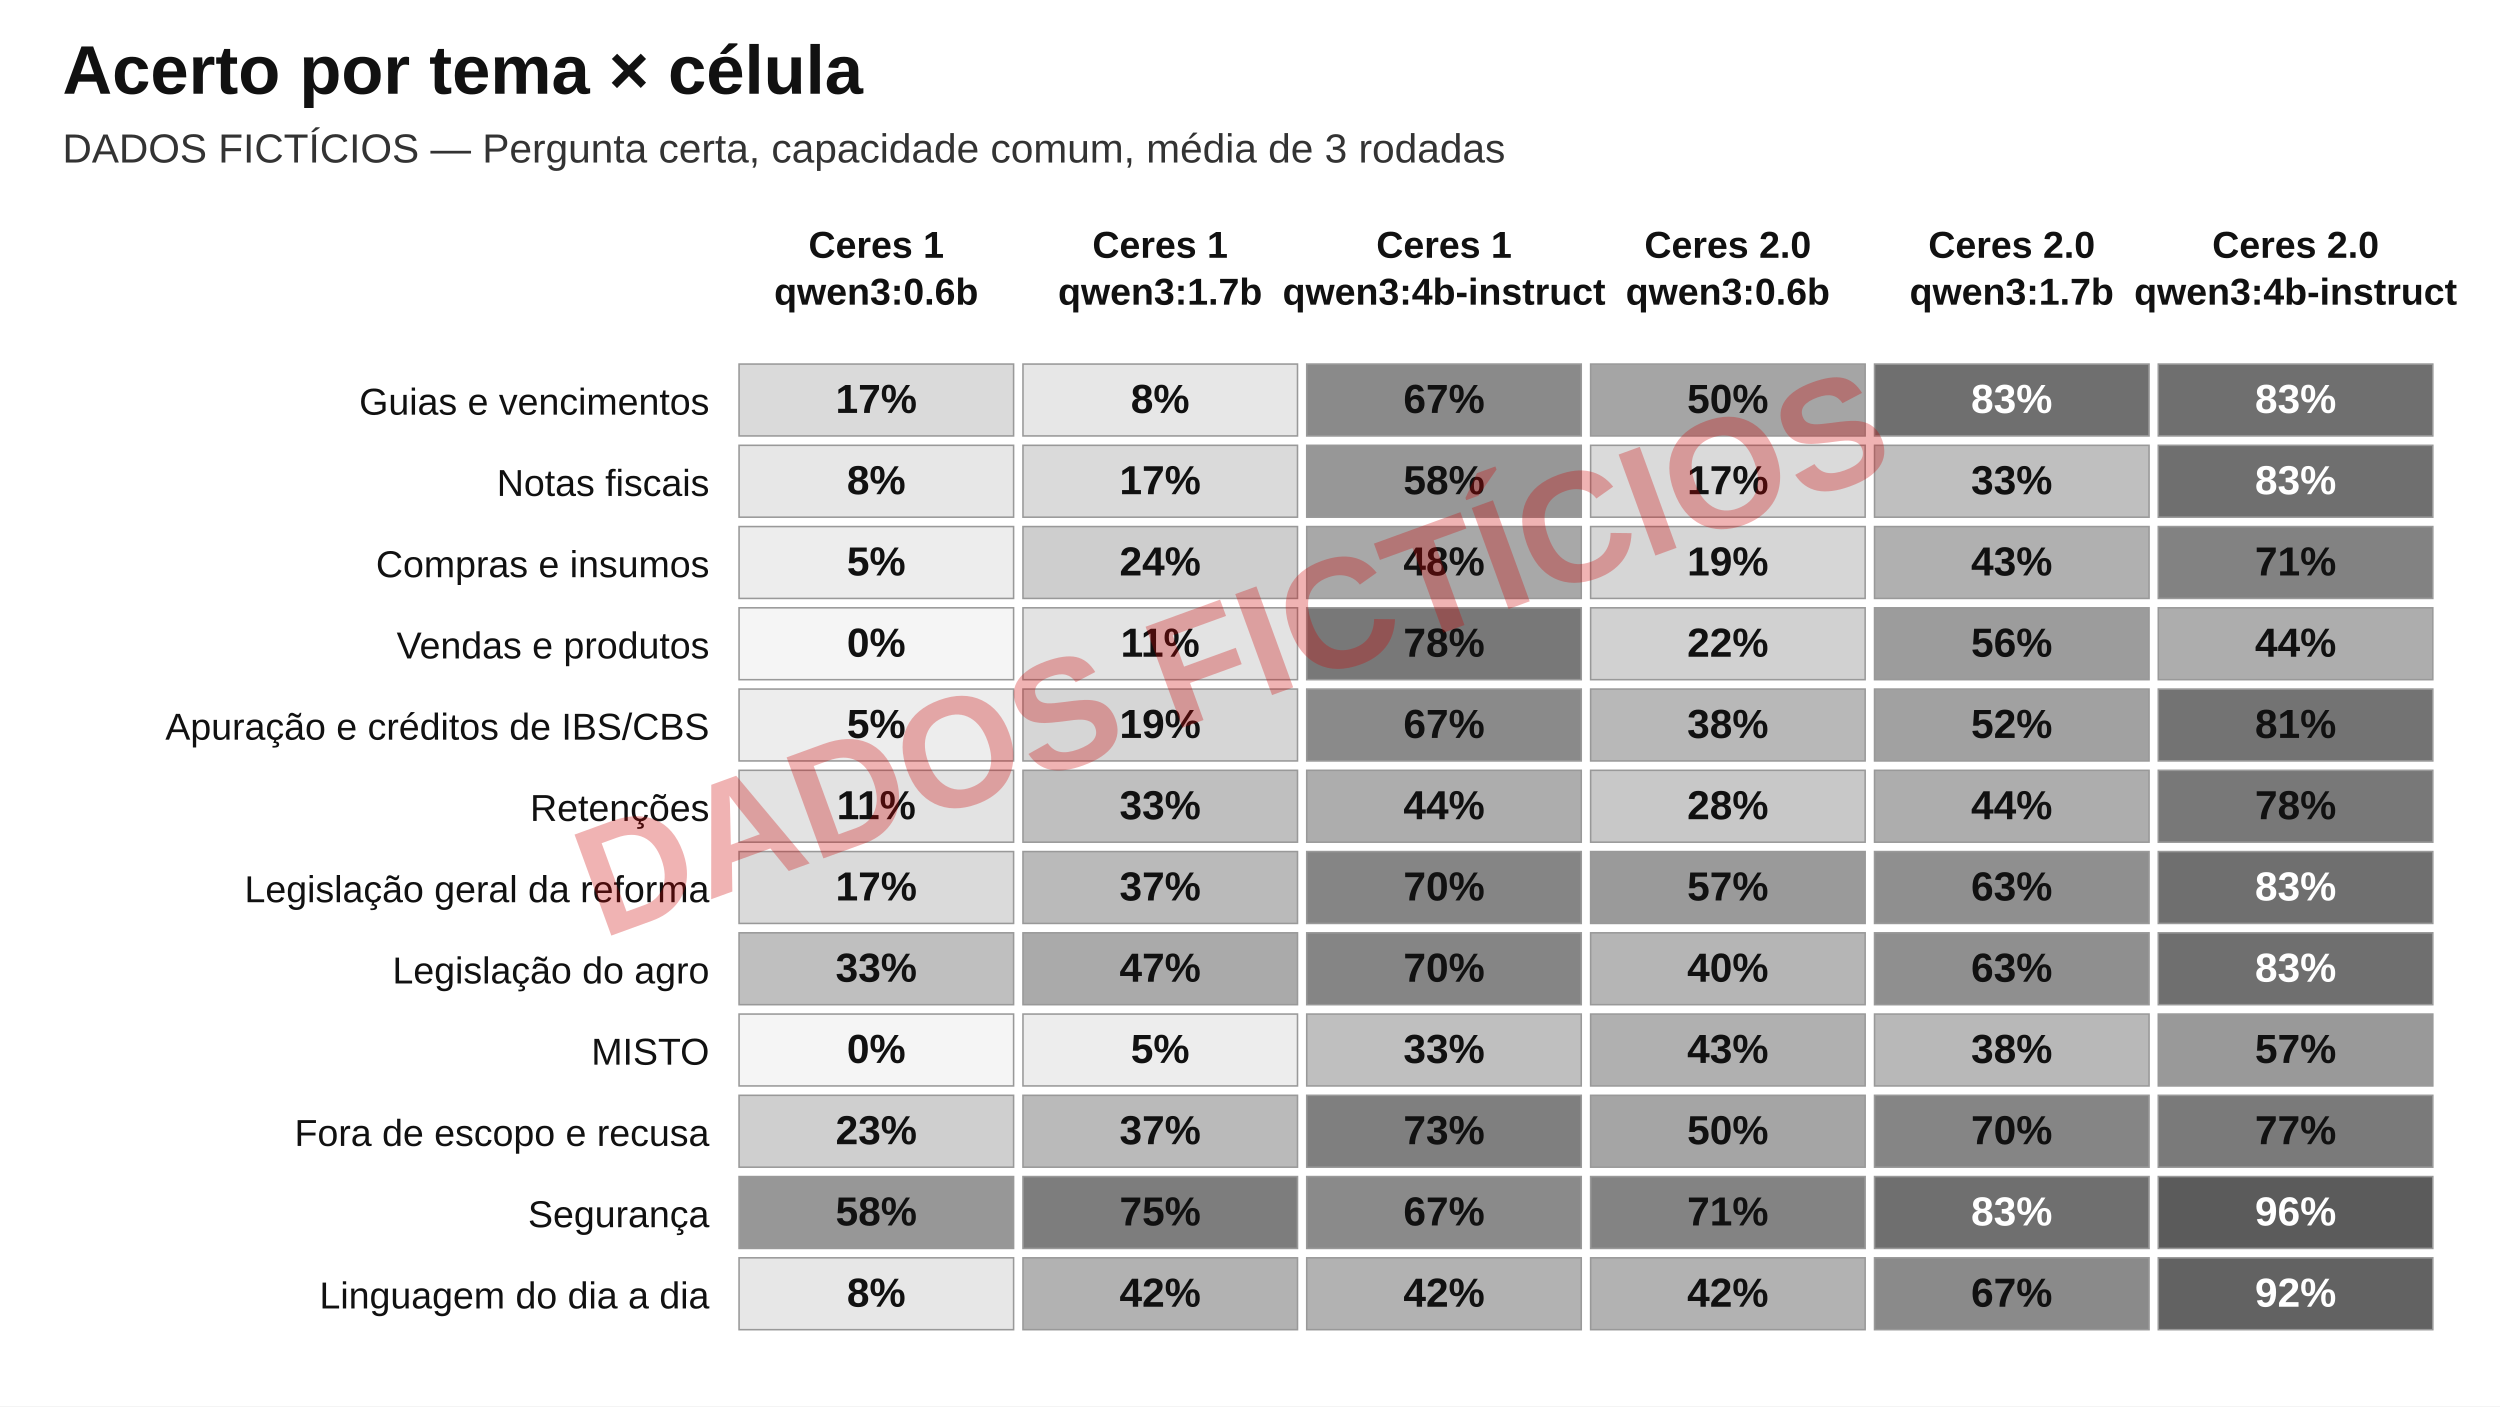
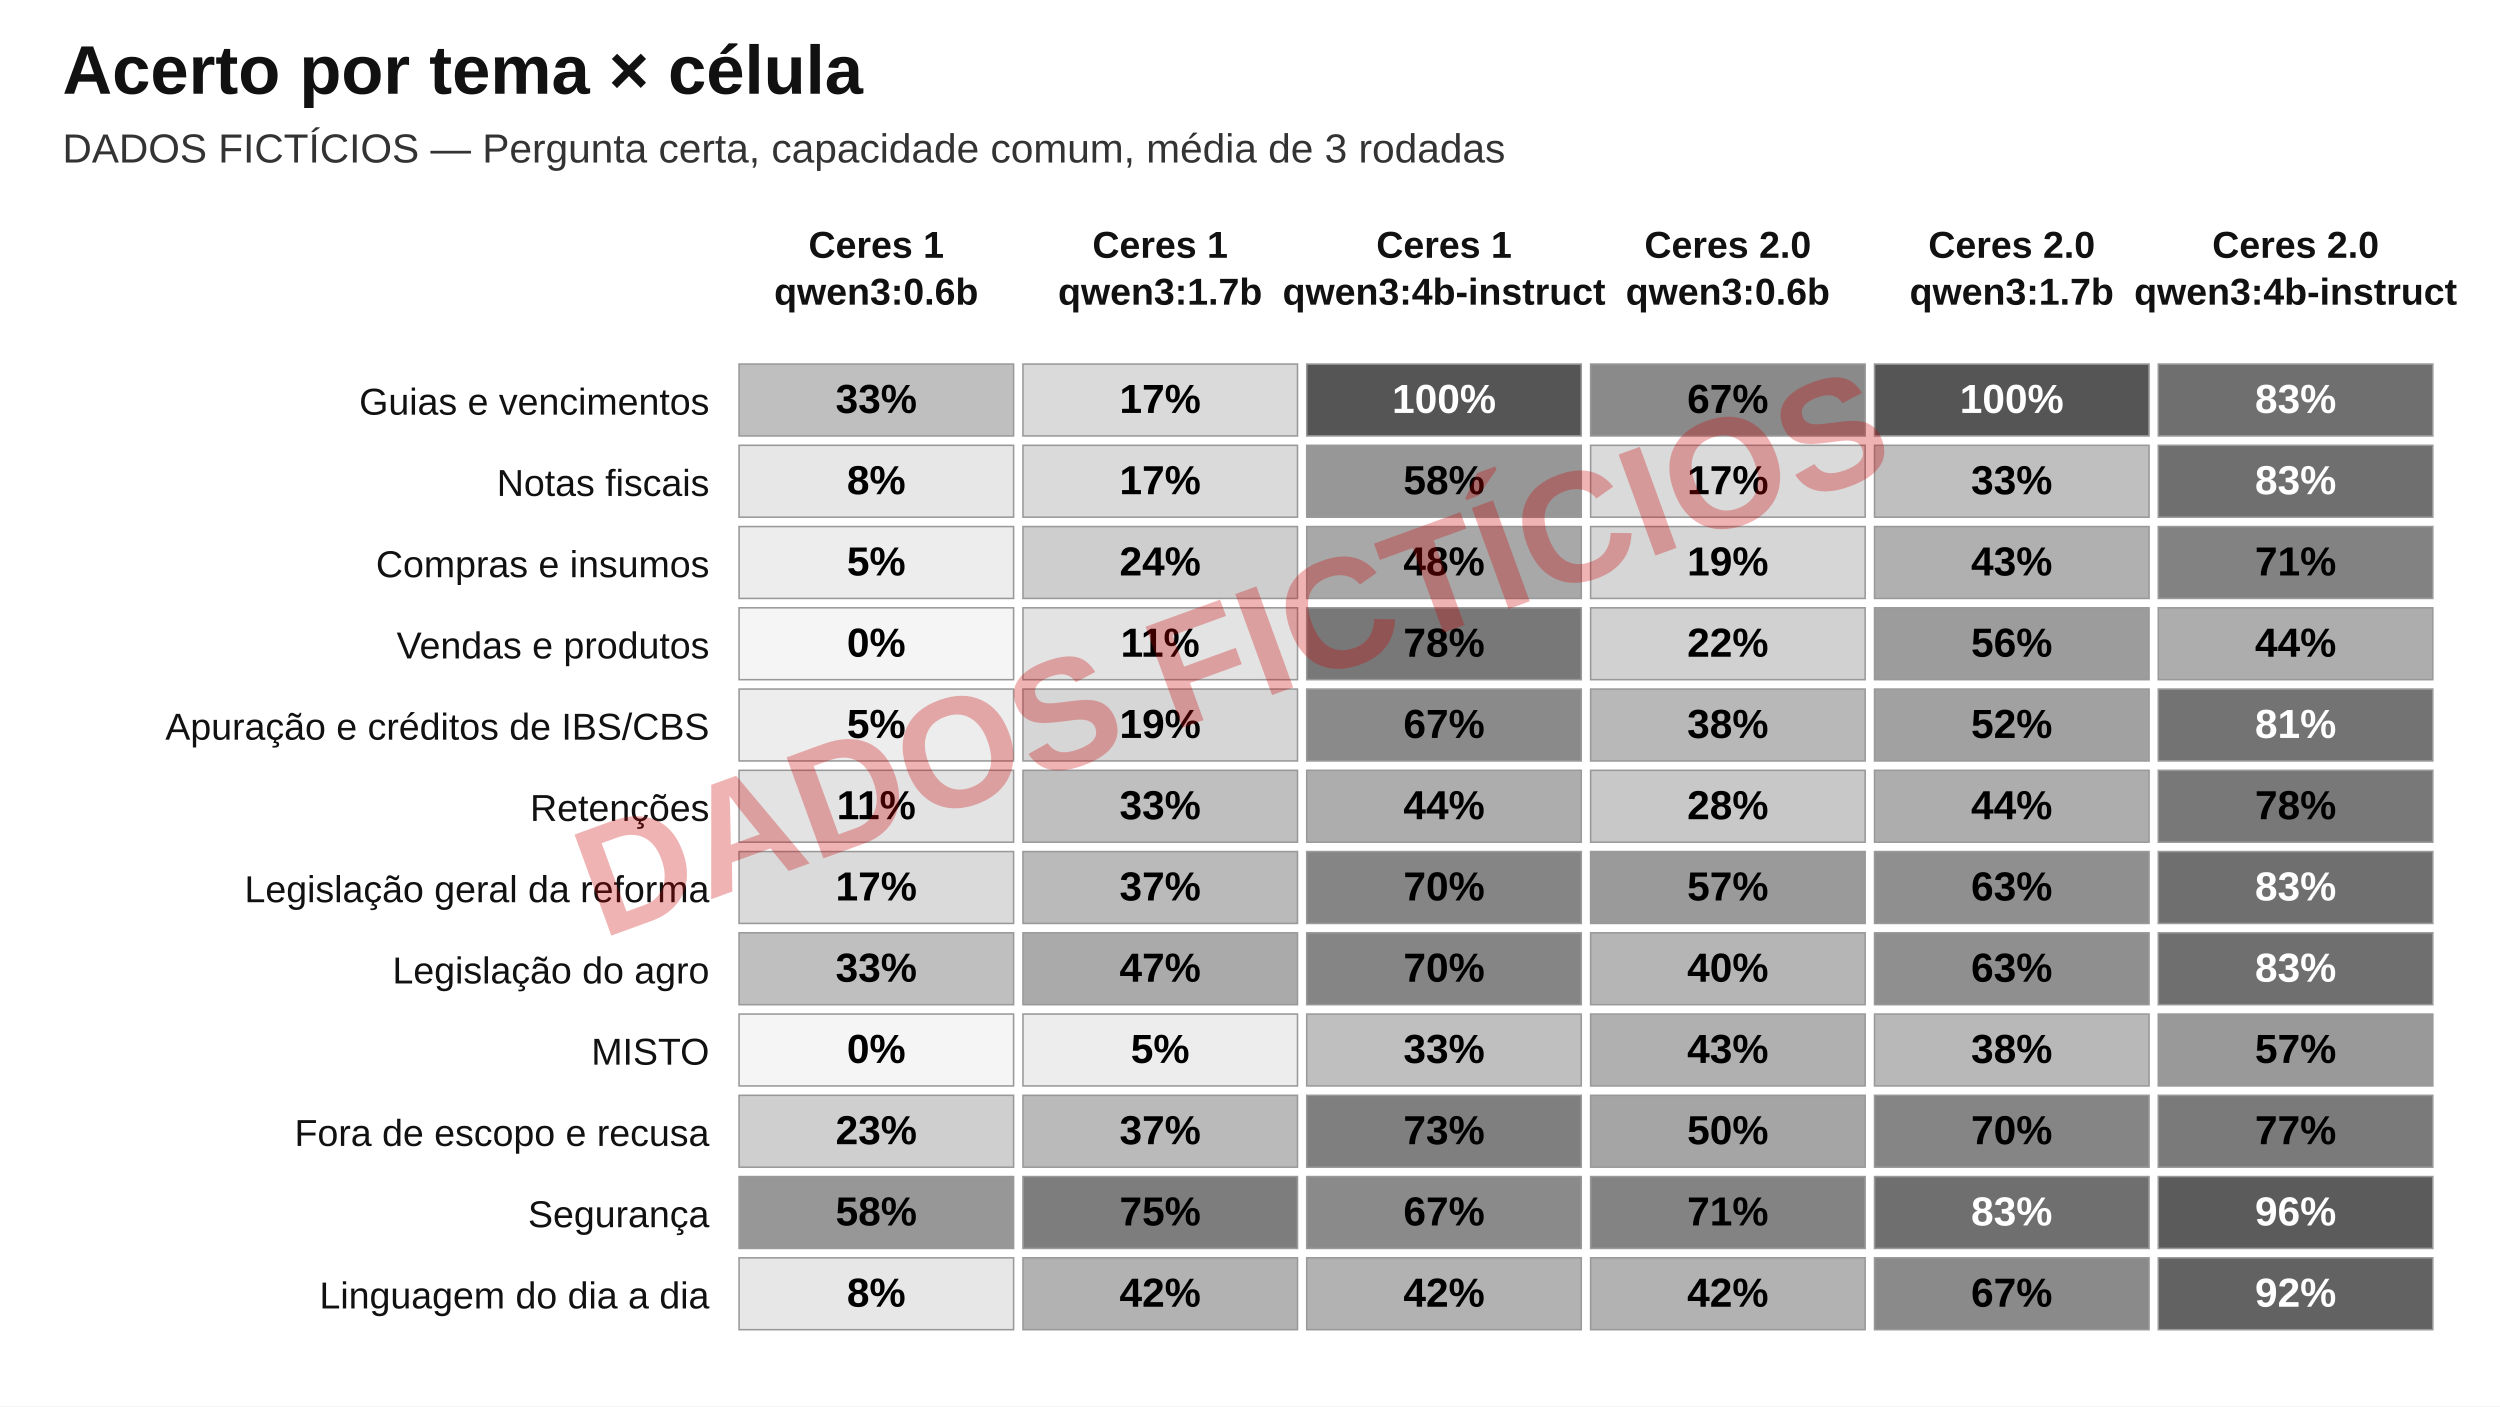
<svg xmlns="http://www.w3.org/2000/svg" viewBox="0 0 1600 900" width="1600" height="900" font-family="Arial, Helvetica, sans-serif" role="img" aria-label="Acerto por tema × célula">
  <rect width="1600" height="900" fill="#ffffff" />
  <text x="40" y="60" font-size="44" font-weight="bold" fill="#111111">Acerto por tema × célula</text>
  <text x="40" y="104" font-size="26" fill="#333333">DADOS FICTÍCIOS — Pergunta certa, capacidade comum, média de 3 rodadas</text>
  <text x="560.8" y="165" font-size="24" font-weight="bold" text-anchor="middle" fill="#111111">Ceres 1</text>
  <text x="560.8" y="195" font-size="24" font-weight="bold" text-anchor="middle" fill="#111111">qwen3:0.6b</text>
  <text x="742.5" y="165" font-size="24" font-weight="bold" text-anchor="middle" fill="#111111">Ceres 1</text>
  <text x="742.5" y="195" font-size="24" font-weight="bold" text-anchor="middle" fill="#111111">qwen3:1.7b</text>
  <text x="924.2" y="165" font-size="24" font-weight="bold" text-anchor="middle" fill="#111111">Ceres 1</text>
  <text x="924.2" y="195" font-size="24" font-weight="bold" text-anchor="middle" fill="#111111">qwen3:4b-instruct</text>
  <text x="1105.8" y="165" font-size="24" font-weight="bold" text-anchor="middle" fill="#111111">Ceres 2.0</text>
  <text x="1105.8" y="195" font-size="24" font-weight="bold" text-anchor="middle" fill="#111111">qwen3:0.6b</text>
  <text x="1287.5" y="165" font-size="24" font-weight="bold" text-anchor="middle" fill="#111111">Ceres 2.0</text>
  <text x="1287.5" y="195" font-size="24" font-weight="bold" text-anchor="middle" fill="#111111">qwen3:1.7b</text>
  <text x="1469.2" y="165" font-size="24" font-weight="bold" text-anchor="middle" fill="#111111">Ceres 2.0</text>
  <text x="1469.2" y="195" font-size="24" font-weight="bold" text-anchor="middle" fill="#111111">qwen3:4b-instruct</text>
  <text x="454" y="265.4" font-size="24" text-anchor="end" fill="#111111">Guias e vencimentos</text>
-   <rect x="473.0" y="233.0" width="175.7" height="46.0" fill="rgb(218,218,218)" stroke="#999999" stroke-width="1" />
-   <text x="560.8" y="264.3" font-size="26" font-weight="bold" text-anchor="middle" fill="#111111">17%</text>
-   <rect x="654.7" y="233.0" width="175.7" height="46.0" fill="rgb(231,231,231)" stroke="#999999" stroke-width="1" />
-   <text x="742.5" y="264.3" font-size="26" font-weight="bold" text-anchor="middle" fill="#111111">8%</text>
-   <rect x="836.3" y="233.0" width="175.7" height="46.0" fill="rgb(138,138,138)" stroke="#999999" stroke-width="1" />
-   <text x="924.2" y="264.3" font-size="26" font-weight="bold" text-anchor="middle" fill="#111111">67%</text>
-   <rect x="1018.0" y="233.0" width="175.7" height="46.0" fill="rgb(165,165,165)" stroke="#999999" stroke-width="1" />
-   <text x="1105.8" y="264.3" font-size="26" font-weight="bold" text-anchor="middle" fill="#111111">50%</text>
-   <rect x="1199.7" y="233.0" width="175.7" height="46.0" fill="rgb(111,111,111)" stroke="#999999" stroke-width="1" />
-   <text x="1287.5" y="264.3" font-size="26" font-weight="bold" text-anchor="middle" fill="#ffffff">83%</text>
+   <rect x="473.0" y="233.0" width="175.7" height="46.0" fill="rgb(191,191,191)" stroke="#999999" stroke-width="1" />
+   <text x="560.8" y="264.3" font-size="26" font-weight="bold" text-anchor="middle" fill="#000000">33%</text>
+   <rect x="654.7" y="233.0" width="175.7" height="46.0" fill="rgb(218,218,218)" stroke="#999999" stroke-width="1" />
+   <text x="742.5" y="264.3" font-size="26" font-weight="bold" text-anchor="middle" fill="#000000">17%</text>
+   <rect x="836.3" y="233.0" width="175.7" height="46.0" fill="rgb(85,85,85)" stroke="#999999" stroke-width="1" />
+   <text x="924.2" y="264.3" font-size="26" font-weight="bold" text-anchor="middle" fill="#ffffff">100%</text>
+   <rect x="1018.0" y="233.0" width="175.7" height="46.0" fill="rgb(138,138,138)" stroke="#999999" stroke-width="1" />
+   <text x="1105.8" y="264.3" font-size="26" font-weight="bold" text-anchor="middle" fill="#000000">67%</text>
+   <rect x="1199.7" y="233.0" width="175.7" height="46.0" fill="rgb(85,85,85)" stroke="#999999" stroke-width="1" />
+   <text x="1287.5" y="264.3" font-size="26" font-weight="bold" text-anchor="middle" fill="#ffffff">100%</text>
  <rect x="1381.3" y="233.0" width="175.7" height="46.0" fill="rgb(111,111,111)" stroke="#999999" stroke-width="1" />
  <text x="1469.2" y="264.3" font-size="26" font-weight="bold" text-anchor="middle" fill="#ffffff">83%</text>
  <text x="454" y="317.4" font-size="24" text-anchor="end" fill="#111111">Notas fiscais</text>
  <rect x="473.0" y="285.0" width="175.7" height="46.0" fill="rgb(231,231,231)" stroke="#999999" stroke-width="1" />
-   <text x="560.8" y="316.3" font-size="26" font-weight="bold" text-anchor="middle" fill="#111111">8%</text>
+   <text x="560.8" y="316.3" font-size="26" font-weight="bold" text-anchor="middle" fill="#000000">8%</text>
  <rect x="654.7" y="285.0" width="175.7" height="46.0" fill="rgb(218,218,218)" stroke="#999999" stroke-width="1" />
-   <text x="742.5" y="316.3" font-size="26" font-weight="bold" text-anchor="middle" fill="#111111">17%</text>
+   <text x="742.5" y="316.3" font-size="26" font-weight="bold" text-anchor="middle" fill="#000000">17%</text>
  <rect x="836.3" y="285.0" width="175.7" height="46.0" fill="rgb(151,151,151)" stroke="#999999" stroke-width="1" />
-   <text x="924.2" y="316.3" font-size="26" font-weight="bold" text-anchor="middle" fill="#111111">58%</text>
+   <text x="924.2" y="316.3" font-size="26" font-weight="bold" text-anchor="middle" fill="#000000">58%</text>
  <rect x="1018.0" y="285.0" width="175.7" height="46.0" fill="rgb(218,218,218)" stroke="#999999" stroke-width="1" />
-   <text x="1105.8" y="316.3" font-size="26" font-weight="bold" text-anchor="middle" fill="#111111">17%</text>
+   <text x="1105.8" y="316.3" font-size="26" font-weight="bold" text-anchor="middle" fill="#000000">17%</text>
  <rect x="1199.7" y="285.0" width="175.7" height="46.0" fill="rgb(191,191,191)" stroke="#999999" stroke-width="1" />
-   <text x="1287.5" y="316.3" font-size="26" font-weight="bold" text-anchor="middle" fill="#111111">33%</text>
+   <text x="1287.5" y="316.3" font-size="26" font-weight="bold" text-anchor="middle" fill="#000000">33%</text>
  <rect x="1381.3" y="285.0" width="175.7" height="46.0" fill="rgb(111,111,111)" stroke="#999999" stroke-width="1" />
  <text x="1469.2" y="316.3" font-size="26" font-weight="bold" text-anchor="middle" fill="#ffffff">83%</text>
  <text x="454" y="369.4" font-size="24" text-anchor="end" fill="#111111">Compras e insumos</text>
  <rect x="473.0" y="337.0" width="175.7" height="46.0" fill="rgb(237,237,237)" stroke="#999999" stroke-width="1" />
-   <text x="560.8" y="368.3" font-size="26" font-weight="bold" text-anchor="middle" fill="#111111">5%</text>
+   <text x="560.8" y="368.3" font-size="26" font-weight="bold" text-anchor="middle" fill="#000000">5%</text>
  <rect x="654.7" y="337.0" width="175.7" height="46.0" fill="rgb(206,206,206)" stroke="#999999" stroke-width="1" />
-   <text x="742.5" y="368.3" font-size="26" font-weight="bold" text-anchor="middle" fill="#111111">24%</text>
+   <text x="742.5" y="368.3" font-size="26" font-weight="bold" text-anchor="middle" fill="#000000">24%</text>
  <rect x="836.3" y="337.0" width="175.7" height="46.0" fill="rgb(168,168,168)" stroke="#999999" stroke-width="1" />
-   <text x="924.2" y="368.3" font-size="26" font-weight="bold" text-anchor="middle" fill="#111111">48%</text>
+   <text x="924.2" y="368.3" font-size="26" font-weight="bold" text-anchor="middle" fill="#000000">48%</text>
  <rect x="1018.0" y="337.0" width="175.7" height="46.0" fill="rgb(214,214,214)" stroke="#999999" stroke-width="1" />
-   <text x="1105.8" y="368.3" font-size="26" font-weight="bold" text-anchor="middle" fill="#111111">19%</text>
+   <text x="1105.8" y="368.3" font-size="26" font-weight="bold" text-anchor="middle" fill="#000000">19%</text>
  <rect x="1199.7" y="337.0" width="175.7" height="46.0" fill="rgb(176,176,176)" stroke="#999999" stroke-width="1" />
-   <text x="1287.5" y="368.3" font-size="26" font-weight="bold" text-anchor="middle" fill="#111111">43%</text>
+   <text x="1287.5" y="368.3" font-size="26" font-weight="bold" text-anchor="middle" fill="#000000">43%</text>
  <rect x="1381.3" y="337.0" width="175.7" height="46.0" fill="rgb(130,130,130)" stroke="#999999" stroke-width="1" />
-   <text x="1469.2" y="368.3" font-size="26" font-weight="bold" text-anchor="middle" fill="#111111">71%</text>
+   <text x="1469.2" y="368.3" font-size="26" font-weight="bold" text-anchor="middle" fill="#000000">71%</text>
  <text x="454" y="421.4" font-size="24" text-anchor="end" fill="#111111">Vendas e produtos</text>
  <rect x="473.0" y="389.0" width="175.7" height="46.0" fill="rgb(245,245,245)" stroke="#999999" stroke-width="1" />
-   <text x="560.8" y="420.3" font-size="26" font-weight="bold" text-anchor="middle" fill="#111111">0%</text>
+   <text x="560.8" y="420.3" font-size="26" font-weight="bold" text-anchor="middle" fill="#000000">0%</text>
  <rect x="654.7" y="389.0" width="175.7" height="46.0" fill="rgb(227,227,227)" stroke="#999999" stroke-width="1" />
-   <text x="742.5" y="420.3" font-size="26" font-weight="bold" text-anchor="middle" fill="#111111">11%</text>
+   <text x="742.5" y="420.3" font-size="26" font-weight="bold" text-anchor="middle" fill="#000000">11%</text>
  <rect x="836.3" y="389.0" width="175.7" height="46.0" fill="rgb(120,120,120)" stroke="#999999" stroke-width="1" />
-   <text x="924.2" y="420.3" font-size="26" font-weight="bold" text-anchor="middle" fill="#111111">78%</text>
+   <text x="924.2" y="420.3" font-size="26" font-weight="bold" text-anchor="middle" fill="#000000">78%</text>
  <rect x="1018.0" y="389.0" width="175.7" height="46.0" fill="rgb(209,209,209)" stroke="#999999" stroke-width="1" />
-   <text x="1105.8" y="420.3" font-size="26" font-weight="bold" text-anchor="middle" fill="#111111">22%</text>
+   <text x="1105.8" y="420.3" font-size="26" font-weight="bold" text-anchor="middle" fill="#000000">22%</text>
  <rect x="1199.7" y="389.0" width="175.7" height="46.0" fill="rgb(156,156,156)" stroke="#999999" stroke-width="1" />
-   <text x="1287.5" y="420.3" font-size="26" font-weight="bold" text-anchor="middle" fill="#111111">56%</text>
+   <text x="1287.5" y="420.3" font-size="26" font-weight="bold" text-anchor="middle" fill="#000000">56%</text>
  <rect x="1381.3" y="389.0" width="175.7" height="46.0" fill="rgb(173,173,173)" stroke="#999999" stroke-width="1" />
-   <text x="1469.2" y="420.3" font-size="26" font-weight="bold" text-anchor="middle" fill="#111111">44%</text>
+   <text x="1469.2" y="420.3" font-size="26" font-weight="bold" text-anchor="middle" fill="#000000">44%</text>
  <text x="454" y="473.4" font-size="24" text-anchor="end" fill="#111111">Apuração e créditos de IBS/CBS</text>
  <rect x="473.0" y="441.0" width="175.7" height="46.0" fill="rgb(237,237,237)" stroke="#999999" stroke-width="1" />
-   <text x="560.8" y="472.3" font-size="26" font-weight="bold" text-anchor="middle" fill="#111111">5%</text>
+   <text x="560.8" y="472.3" font-size="26" font-weight="bold" text-anchor="middle" fill="#000000">5%</text>
  <rect x="654.7" y="441.0" width="175.7" height="46.0" fill="rgb(214,214,214)" stroke="#999999" stroke-width="1" />
-   <text x="742.5" y="472.3" font-size="26" font-weight="bold" text-anchor="middle" fill="#111111">19%</text>
+   <text x="742.5" y="472.3" font-size="26" font-weight="bold" text-anchor="middle" fill="#000000">19%</text>
  <rect x="836.3" y="441.0" width="175.7" height="46.0" fill="rgb(138,138,138)" stroke="#999999" stroke-width="1" />
-   <text x="924.2" y="472.3" font-size="26" font-weight="bold" text-anchor="middle" fill="#111111">67%</text>
+   <text x="924.2" y="472.3" font-size="26" font-weight="bold" text-anchor="middle" fill="#000000">67%</text>
  <rect x="1018.0" y="441.0" width="175.7" height="46.0" fill="rgb(184,184,184)" stroke="#999999" stroke-width="1" />
-   <text x="1105.8" y="472.3" font-size="26" font-weight="bold" text-anchor="middle" fill="#111111">38%</text>
+   <text x="1105.8" y="472.3" font-size="26" font-weight="bold" text-anchor="middle" fill="#000000">38%</text>
  <rect x="1199.7" y="441.0" width="175.7" height="46.0" fill="rgb(161,161,161)" stroke="#999999" stroke-width="1" />
-   <text x="1287.5" y="472.3" font-size="26" font-weight="bold" text-anchor="middle" fill="#111111">52%</text>
+   <text x="1287.5" y="472.3" font-size="26" font-weight="bold" text-anchor="middle" fill="#000000">52%</text>
  <rect x="1381.3" y="441.0" width="175.7" height="46.0" fill="rgb(115,115,115)" stroke="#999999" stroke-width="1" />
-   <text x="1469.2" y="472.3" font-size="26" font-weight="bold" text-anchor="middle" fill="#111111">81%</text>
+   <text x="1469.2" y="472.3" font-size="26" font-weight="bold" text-anchor="middle" fill="#ffffff">81%</text>
  <text x="454" y="525.4" font-size="24" text-anchor="end" fill="#111111">Retenções</text>
  <rect x="473.0" y="493.0" width="175.7" height="46.0" fill="rgb(227,227,227)" stroke="#999999" stroke-width="1" />
-   <text x="560.8" y="524.3" font-size="26" font-weight="bold" text-anchor="middle" fill="#111111">11%</text>
+   <text x="560.8" y="524.3" font-size="26" font-weight="bold" text-anchor="middle" fill="#000000">11%</text>
  <rect x="654.7" y="493.0" width="175.7" height="46.0" fill="rgb(191,191,191)" stroke="#999999" stroke-width="1" />
-   <text x="742.5" y="524.3" font-size="26" font-weight="bold" text-anchor="middle" fill="#111111">33%</text>
+   <text x="742.5" y="524.3" font-size="26" font-weight="bold" text-anchor="middle" fill="#000000">33%</text>
  <rect x="836.3" y="493.0" width="175.7" height="46.0" fill="rgb(173,173,173)" stroke="#999999" stroke-width="1" />
-   <text x="924.2" y="524.3" font-size="26" font-weight="bold" text-anchor="middle" fill="#111111">44%</text>
+   <text x="924.2" y="524.3" font-size="26" font-weight="bold" text-anchor="middle" fill="#000000">44%</text>
  <rect x="1018.0" y="493.0" width="175.7" height="46.0" fill="rgb(200,200,200)" stroke="#999999" stroke-width="1" />
-   <text x="1105.8" y="524.3" font-size="26" font-weight="bold" text-anchor="middle" fill="#111111">28%</text>
+   <text x="1105.8" y="524.3" font-size="26" font-weight="bold" text-anchor="middle" fill="#000000">28%</text>
  <rect x="1199.7" y="493.0" width="175.7" height="46.0" fill="rgb(173,173,173)" stroke="#999999" stroke-width="1" />
-   <text x="1287.5" y="524.3" font-size="26" font-weight="bold" text-anchor="middle" fill="#111111">44%</text>
+   <text x="1287.5" y="524.3" font-size="26" font-weight="bold" text-anchor="middle" fill="#000000">44%</text>
  <rect x="1381.3" y="493.0" width="175.7" height="46.0" fill="rgb(120,120,120)" stroke="#999999" stroke-width="1" />
-   <text x="1469.2" y="524.3" font-size="26" font-weight="bold" text-anchor="middle" fill="#111111">78%</text>
+   <text x="1469.2" y="524.3" font-size="26" font-weight="bold" text-anchor="middle" fill="#000000">78%</text>
  <text x="454" y="577.4" font-size="24" text-anchor="end" fill="#111111">Legislação geral da reforma</text>
  <rect x="473.0" y="545.0" width="175.7" height="46.0" fill="rgb(218,218,218)" stroke="#999999" stroke-width="1" />
-   <text x="560.8" y="576.3" font-size="26" font-weight="bold" text-anchor="middle" fill="#111111">17%</text>
+   <text x="560.8" y="576.3" font-size="26" font-weight="bold" text-anchor="middle" fill="#000000">17%</text>
  <rect x="654.7" y="545.0" width="175.7" height="46.0" fill="rgb(186,186,186)" stroke="#999999" stroke-width="1" />
-   <text x="742.5" y="576.3" font-size="26" font-weight="bold" text-anchor="middle" fill="#111111">37%</text>
+   <text x="742.5" y="576.3" font-size="26" font-weight="bold" text-anchor="middle" fill="#000000">37%</text>
  <rect x="836.3" y="545.0" width="175.7" height="46.0" fill="rgb(133,133,133)" stroke="#999999" stroke-width="1" />
-   <text x="924.2" y="576.3" font-size="26" font-weight="bold" text-anchor="middle" fill="#111111">70%</text>
+   <text x="924.2" y="576.3" font-size="26" font-weight="bold" text-anchor="middle" fill="#000000">70%</text>
  <rect x="1018.0" y="545.0" width="175.7" height="46.0" fill="rgb(154,154,154)" stroke="#999999" stroke-width="1" />
-   <text x="1105.8" y="576.3" font-size="26" font-weight="bold" text-anchor="middle" fill="#111111">57%</text>
+   <text x="1105.8" y="576.3" font-size="26" font-weight="bold" text-anchor="middle" fill="#000000">57%</text>
  <rect x="1199.7" y="545.0" width="175.7" height="46.0" fill="rgb(143,143,143)" stroke="#999999" stroke-width="1" />
-   <text x="1287.5" y="576.3" font-size="26" font-weight="bold" text-anchor="middle" fill="#111111">63%</text>
+   <text x="1287.5" y="576.3" font-size="26" font-weight="bold" text-anchor="middle" fill="#000000">63%</text>
  <rect x="1381.3" y="545.0" width="175.7" height="46.0" fill="rgb(111,111,111)" stroke="#999999" stroke-width="1" />
  <text x="1469.2" y="576.3" font-size="26" font-weight="bold" text-anchor="middle" fill="#ffffff">83%</text>
  <text x="454" y="629.4" font-size="24" text-anchor="end" fill="#111111">Legislação do agro</text>
  <rect x="473.0" y="597.0" width="175.7" height="46.0" fill="rgb(191,191,191)" stroke="#999999" stroke-width="1" />
-   <text x="560.8" y="628.3" font-size="26" font-weight="bold" text-anchor="middle" fill="#111111">33%</text>
+   <text x="560.8" y="628.3" font-size="26" font-weight="bold" text-anchor="middle" fill="#000000">33%</text>
  <rect x="654.7" y="597.0" width="175.7" height="46.0" fill="rgb(170,170,170)" stroke="#999999" stroke-width="1" />
-   <text x="742.5" y="628.3" font-size="26" font-weight="bold" text-anchor="middle" fill="#111111">47%</text>
+   <text x="742.5" y="628.3" font-size="26" font-weight="bold" text-anchor="middle" fill="#000000">47%</text>
  <rect x="836.3" y="597.0" width="175.7" height="46.0" fill="rgb(133,133,133)" stroke="#999999" stroke-width="1" />
-   <text x="924.2" y="628.3" font-size="26" font-weight="bold" text-anchor="middle" fill="#111111">70%</text>
+   <text x="924.2" y="628.3" font-size="26" font-weight="bold" text-anchor="middle" fill="#000000">70%</text>
  <rect x="1018.0" y="597.0" width="175.7" height="46.0" fill="rgb(181,181,181)" stroke="#999999" stroke-width="1" />
-   <text x="1105.8" y="628.3" font-size="26" font-weight="bold" text-anchor="middle" fill="#111111">40%</text>
+   <text x="1105.8" y="628.3" font-size="26" font-weight="bold" text-anchor="middle" fill="#000000">40%</text>
  <rect x="1199.7" y="597.0" width="175.7" height="46.0" fill="rgb(143,143,143)" stroke="#999999" stroke-width="1" />
-   <text x="1287.5" y="628.3" font-size="26" font-weight="bold" text-anchor="middle" fill="#111111">63%</text>
+   <text x="1287.5" y="628.3" font-size="26" font-weight="bold" text-anchor="middle" fill="#000000">63%</text>
  <rect x="1381.3" y="597.0" width="175.7" height="46.0" fill="rgb(111,111,111)" stroke="#999999" stroke-width="1" />
  <text x="1469.2" y="628.3" font-size="26" font-weight="bold" text-anchor="middle" fill="#ffffff">83%</text>
  <text x="454" y="681.4" font-size="24" text-anchor="end" fill="#111111">MISTO</text>
  <rect x="473.0" y="649.0" width="175.7" height="46.0" fill="rgb(245,245,245)" stroke="#999999" stroke-width="1" />
-   <text x="560.8" y="680.3" font-size="26" font-weight="bold" text-anchor="middle" fill="#111111">0%</text>
+   <text x="560.8" y="680.3" font-size="26" font-weight="bold" text-anchor="middle" fill="#000000">0%</text>
  <rect x="654.7" y="649.0" width="175.7" height="46.0" fill="rgb(237,237,237)" stroke="#999999" stroke-width="1" />
-   <text x="742.5" y="680.3" font-size="26" font-weight="bold" text-anchor="middle" fill="#111111">5%</text>
+   <text x="742.5" y="680.3" font-size="26" font-weight="bold" text-anchor="middle" fill="#000000">5%</text>
  <rect x="836.3" y="649.0" width="175.7" height="46.0" fill="rgb(191,191,191)" stroke="#999999" stroke-width="1" />
-   <text x="924.2" y="680.3" font-size="26" font-weight="bold" text-anchor="middle" fill="#111111">33%</text>
+   <text x="924.2" y="680.3" font-size="26" font-weight="bold" text-anchor="middle" fill="#000000">33%</text>
  <rect x="1018.0" y="649.0" width="175.7" height="46.0" fill="rgb(176,176,176)" stroke="#999999" stroke-width="1" />
-   <text x="1105.8" y="680.3" font-size="26" font-weight="bold" text-anchor="middle" fill="#111111">43%</text>
+   <text x="1105.8" y="680.3" font-size="26" font-weight="bold" text-anchor="middle" fill="#000000">43%</text>
  <rect x="1199.7" y="649.0" width="175.7" height="46.0" fill="rgb(184,184,184)" stroke="#999999" stroke-width="1" />
-   <text x="1287.5" y="680.3" font-size="26" font-weight="bold" text-anchor="middle" fill="#111111">38%</text>
+   <text x="1287.5" y="680.3" font-size="26" font-weight="bold" text-anchor="middle" fill="#000000">38%</text>
  <rect x="1381.3" y="649.0" width="175.7" height="46.0" fill="rgb(153,153,153)" stroke="#999999" stroke-width="1" />
-   <text x="1469.2" y="680.3" font-size="26" font-weight="bold" text-anchor="middle" fill="#111111">57%</text>
+   <text x="1469.2" y="680.3" font-size="26" font-weight="bold" text-anchor="middle" fill="#000000">57%</text>
  <text x="454" y="733.4" font-size="24" text-anchor="end" fill="#111111">Fora de escopo e recusa</text>
  <rect x="473.0" y="701.0" width="175.7" height="46.0" fill="rgb(207,207,207)" stroke="#999999" stroke-width="1" />
-   <text x="560.8" y="732.3" font-size="26" font-weight="bold" text-anchor="middle" fill="#111111">23%</text>
+   <text x="560.8" y="732.3" font-size="26" font-weight="bold" text-anchor="middle" fill="#000000">23%</text>
  <rect x="654.7" y="701.0" width="175.7" height="46.0" fill="rgb(186,186,186)" stroke="#999999" stroke-width="1" />
-   <text x="742.5" y="732.3" font-size="26" font-weight="bold" text-anchor="middle" fill="#111111">37%</text>
+   <text x="742.5" y="732.3" font-size="26" font-weight="bold" text-anchor="middle" fill="#000000">37%</text>
  <rect x="836.3" y="701.0" width="175.7" height="46.0" fill="rgb(127,127,127)" stroke="#999999" stroke-width="1" />
-   <text x="924.2" y="732.3" font-size="26" font-weight="bold" text-anchor="middle" fill="#111111">73%</text>
+   <text x="924.2" y="732.3" font-size="26" font-weight="bold" text-anchor="middle" fill="#000000">73%</text>
  <rect x="1018.0" y="701.0" width="175.7" height="46.0" fill="rgb(165,165,165)" stroke="#999999" stroke-width="1" />
-   <text x="1105.8" y="732.3" font-size="26" font-weight="bold" text-anchor="middle" fill="#111111">50%</text>
+   <text x="1105.8" y="732.3" font-size="26" font-weight="bold" text-anchor="middle" fill="#000000">50%</text>
  <rect x="1199.7" y="701.0" width="175.7" height="46.0" fill="rgb(133,133,133)" stroke="#999999" stroke-width="1" />
-   <text x="1287.5" y="732.3" font-size="26" font-weight="bold" text-anchor="middle" fill="#111111">70%</text>
+   <text x="1287.5" y="732.3" font-size="26" font-weight="bold" text-anchor="middle" fill="#000000">70%</text>
  <rect x="1381.3" y="701.0" width="175.7" height="46.0" fill="rgb(122,122,122)" stroke="#999999" stroke-width="1" />
-   <text x="1469.2" y="732.3" font-size="26" font-weight="bold" text-anchor="middle" fill="#111111">77%</text>
+   <text x="1469.2" y="732.3" font-size="26" font-weight="bold" text-anchor="middle" fill="#000000">77%</text>
  <text x="454" y="785.4" font-size="24" text-anchor="end" fill="#111111">Segurança</text>
  <rect x="473.0" y="753.0" width="175.7" height="46.0" fill="rgb(151,151,151)" stroke="#999999" stroke-width="1" />
-   <text x="560.8" y="784.3" font-size="26" font-weight="bold" text-anchor="middle" fill="#111111">58%</text>
+   <text x="560.8" y="784.3" font-size="26" font-weight="bold" text-anchor="middle" fill="#000000">58%</text>
  <rect x="654.7" y="753.0" width="175.7" height="46.0" fill="rgb(125,125,125)" stroke="#999999" stroke-width="1" />
-   <text x="742.5" y="784.3" font-size="26" font-weight="bold" text-anchor="middle" fill="#111111">75%</text>
+   <text x="742.5" y="784.3" font-size="26" font-weight="bold" text-anchor="middle" fill="#000000">75%</text>
  <rect x="836.3" y="753.0" width="175.7" height="46.0" fill="rgb(138,138,138)" stroke="#999999" stroke-width="1" />
-   <text x="924.2" y="784.3" font-size="26" font-weight="bold" text-anchor="middle" fill="#111111">67%</text>
+   <text x="924.2" y="784.3" font-size="26" font-weight="bold" text-anchor="middle" fill="#000000">67%</text>
  <rect x="1018.0" y="753.0" width="175.7" height="46.0" fill="rgb(131,131,131)" stroke="#999999" stroke-width="1" />
-   <text x="1105.8" y="784.3" font-size="26" font-weight="bold" text-anchor="middle" fill="#111111">71%</text>
+   <text x="1105.8" y="784.3" font-size="26" font-weight="bold" text-anchor="middle" fill="#000000">71%</text>
  <rect x="1199.7" y="753.0" width="175.7" height="46.0" fill="rgb(111,111,111)" stroke="#999999" stroke-width="1" />
  <text x="1287.5" y="784.3" font-size="26" font-weight="bold" text-anchor="middle" fill="#ffffff">83%</text>
  <rect x="1381.3" y="753.0" width="175.7" height="46.0" fill="rgb(91,91,91)" stroke="#999999" stroke-width="1" />
  <text x="1469.2" y="784.3" font-size="26" font-weight="bold" text-anchor="middle" fill="#ffffff">96%</text>
  <text x="454" y="837.4" font-size="24" text-anchor="end" fill="#111111">Linguagem do dia a dia</text>
  <rect x="473.0" y="805.0" width="175.7" height="46.0" fill="rgb(231,231,231)" stroke="#999999" stroke-width="1" />
-   <text x="560.8" y="836.3" font-size="26" font-weight="bold" text-anchor="middle" fill="#111111">8%</text>
+   <text x="560.8" y="836.3" font-size="26" font-weight="bold" text-anchor="middle" fill="#000000">8%</text>
  <rect x="654.7" y="805.0" width="175.7" height="46.0" fill="rgb(178,178,178)" stroke="#999999" stroke-width="1" />
-   <text x="742.5" y="836.3" font-size="26" font-weight="bold" text-anchor="middle" fill="#111111">42%</text>
+   <text x="742.5" y="836.3" font-size="26" font-weight="bold" text-anchor="middle" fill="#000000">42%</text>
  <rect x="836.3" y="805.0" width="175.7" height="46.0" fill="rgb(178,178,178)" stroke="#999999" stroke-width="1" />
-   <text x="924.2" y="836.3" font-size="26" font-weight="bold" text-anchor="middle" fill="#111111">42%</text>
+   <text x="924.2" y="836.3" font-size="26" font-weight="bold" text-anchor="middle" fill="#000000">42%</text>
  <rect x="1018.0" y="805.0" width="175.7" height="46.0" fill="rgb(178,178,178)" stroke="#999999" stroke-width="1" />
-   <text x="1105.8" y="836.3" font-size="26" font-weight="bold" text-anchor="middle" fill="#111111">42%</text>
+   <text x="1105.8" y="836.3" font-size="26" font-weight="bold" text-anchor="middle" fill="#000000">42%</text>
  <rect x="1199.7" y="805.0" width="175.7" height="46.0" fill="rgb(138,138,138)" stroke="#999999" stroke-width="1" />
-   <text x="1287.5" y="836.3" font-size="26" font-weight="bold" text-anchor="middle" fill="#111111">67%</text>
+   <text x="1287.5" y="836.3" font-size="26" font-weight="bold" text-anchor="middle" fill="#000000">67%</text>
  <rect x="1381.3" y="805.0" width="175.7" height="46.0" fill="rgb(98,98,98)" stroke="#999999" stroke-width="1" />
  <text x="1469.2" y="836.3" font-size="26" font-weight="bold" text-anchor="middle" fill="#ffffff">92%</text>
  <text x="800.0" y="450.0" font-size="100" font-weight="bold" fill="#cc0000" fill-opacity="0.30" text-anchor="middle" transform="rotate(-20 800.0 450.0)">DADOS FICTÍCIOS</text>
</svg>
